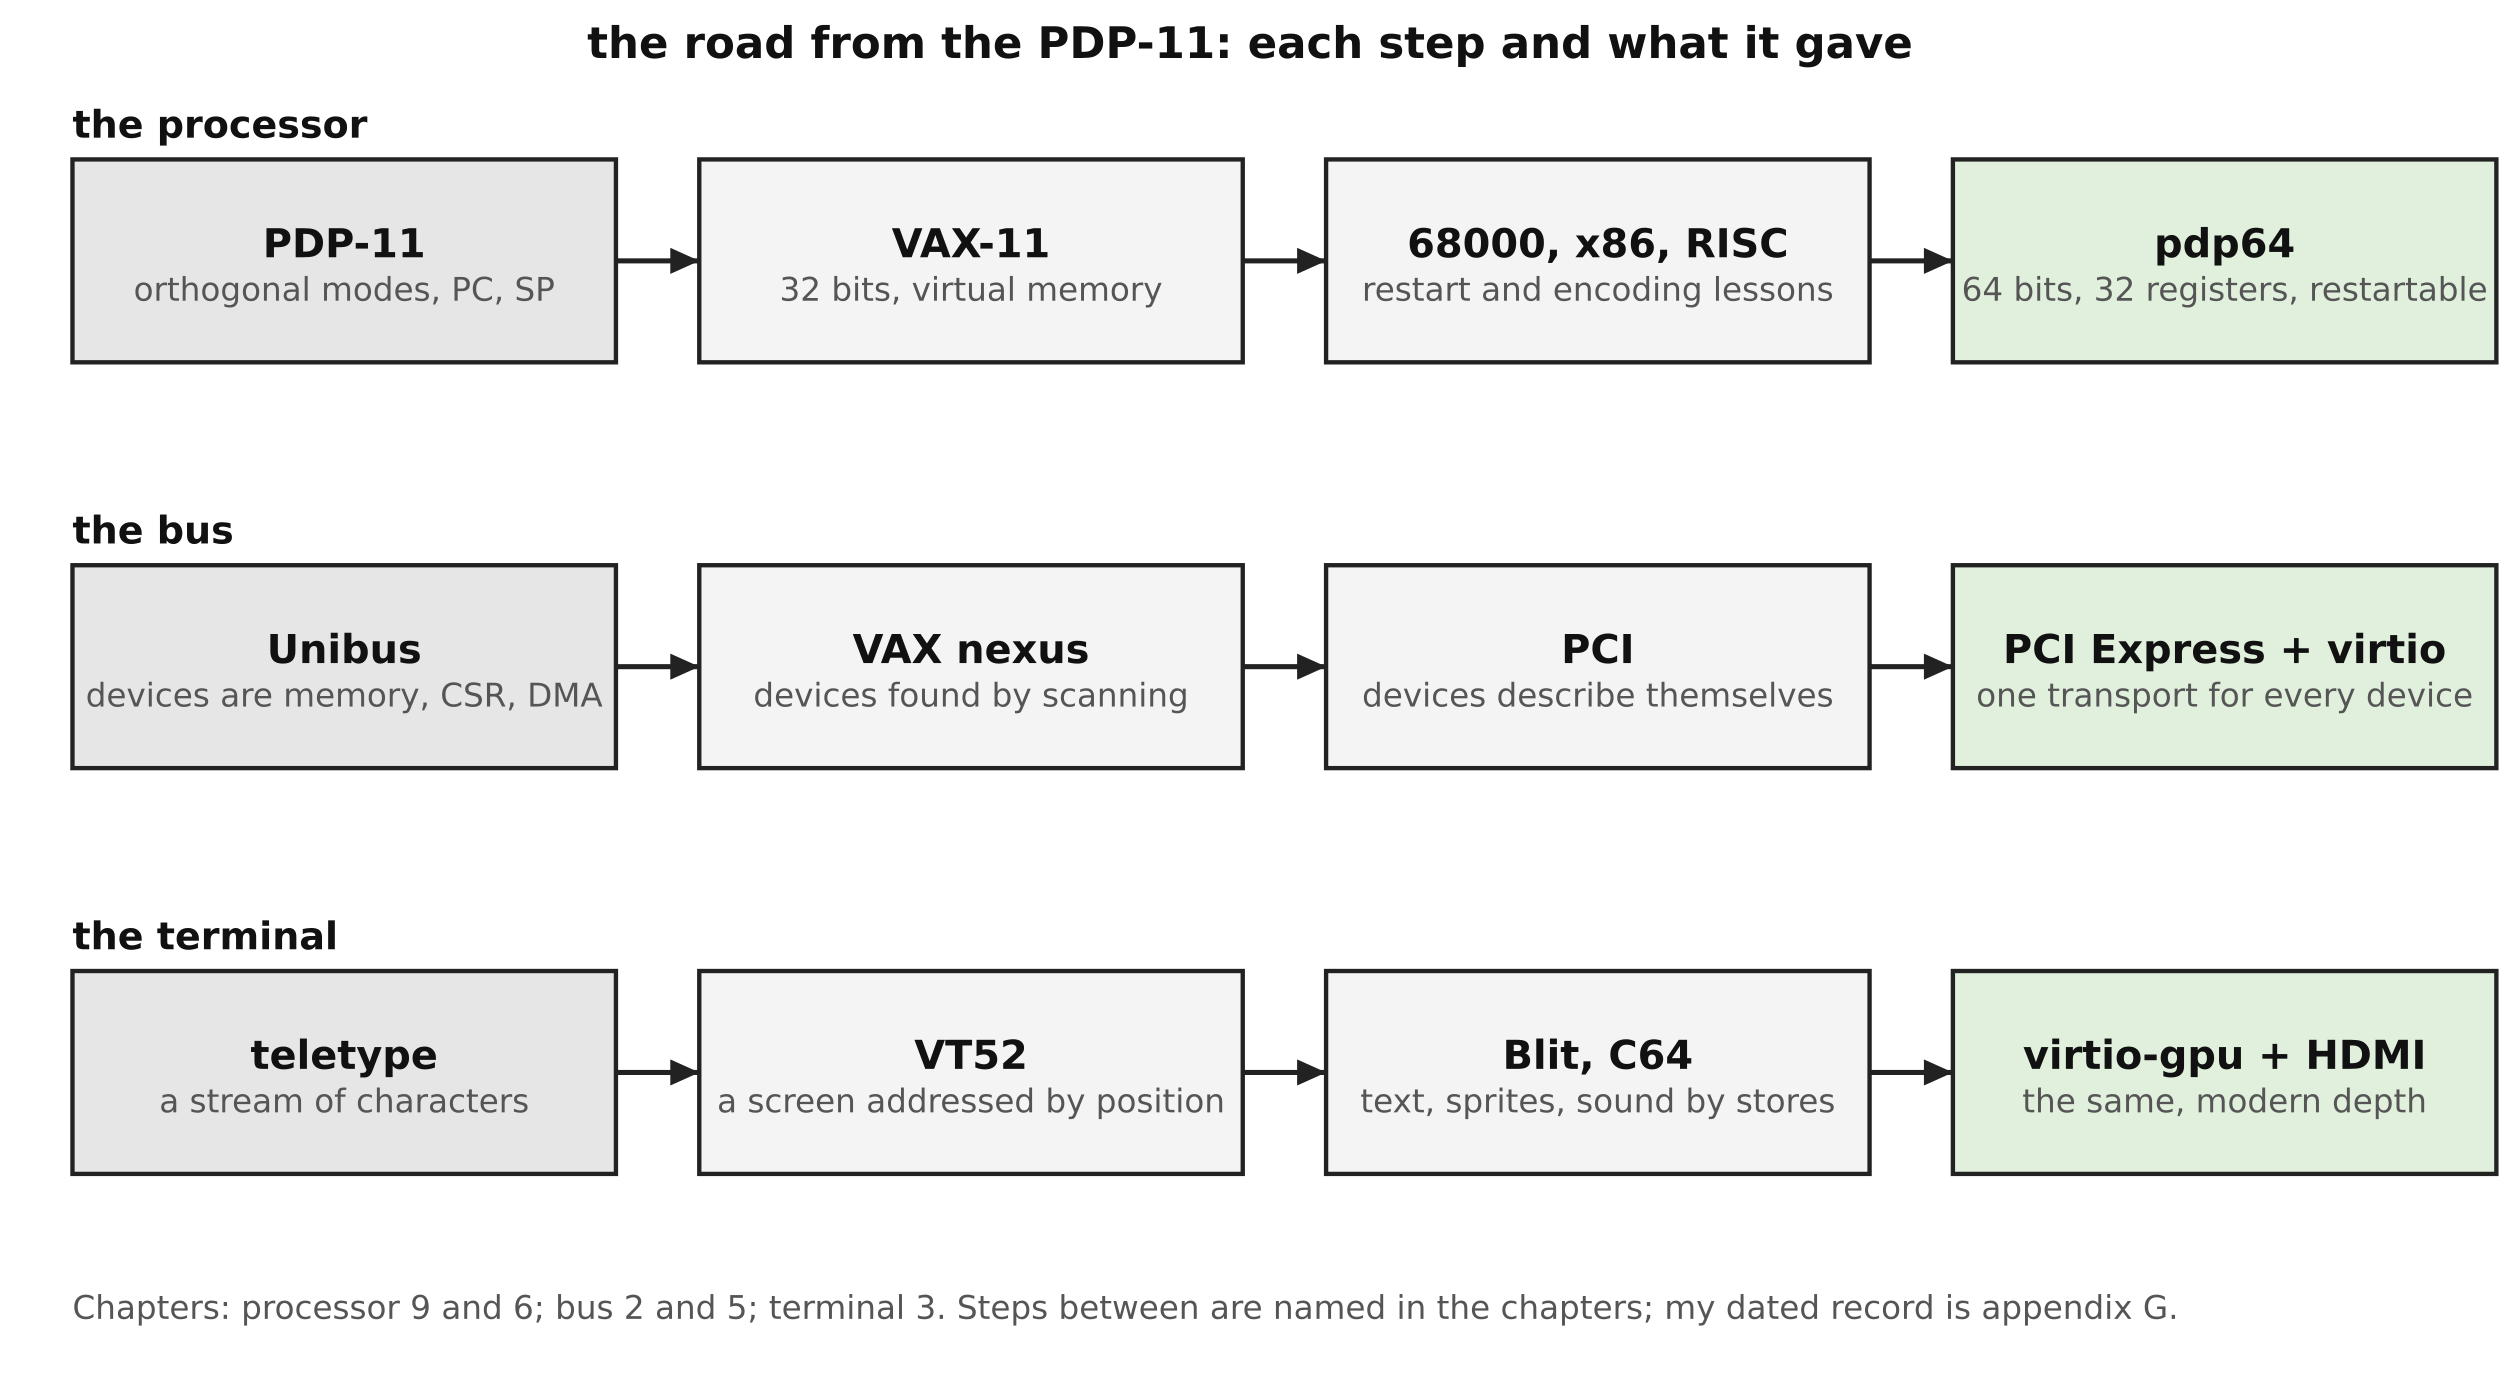
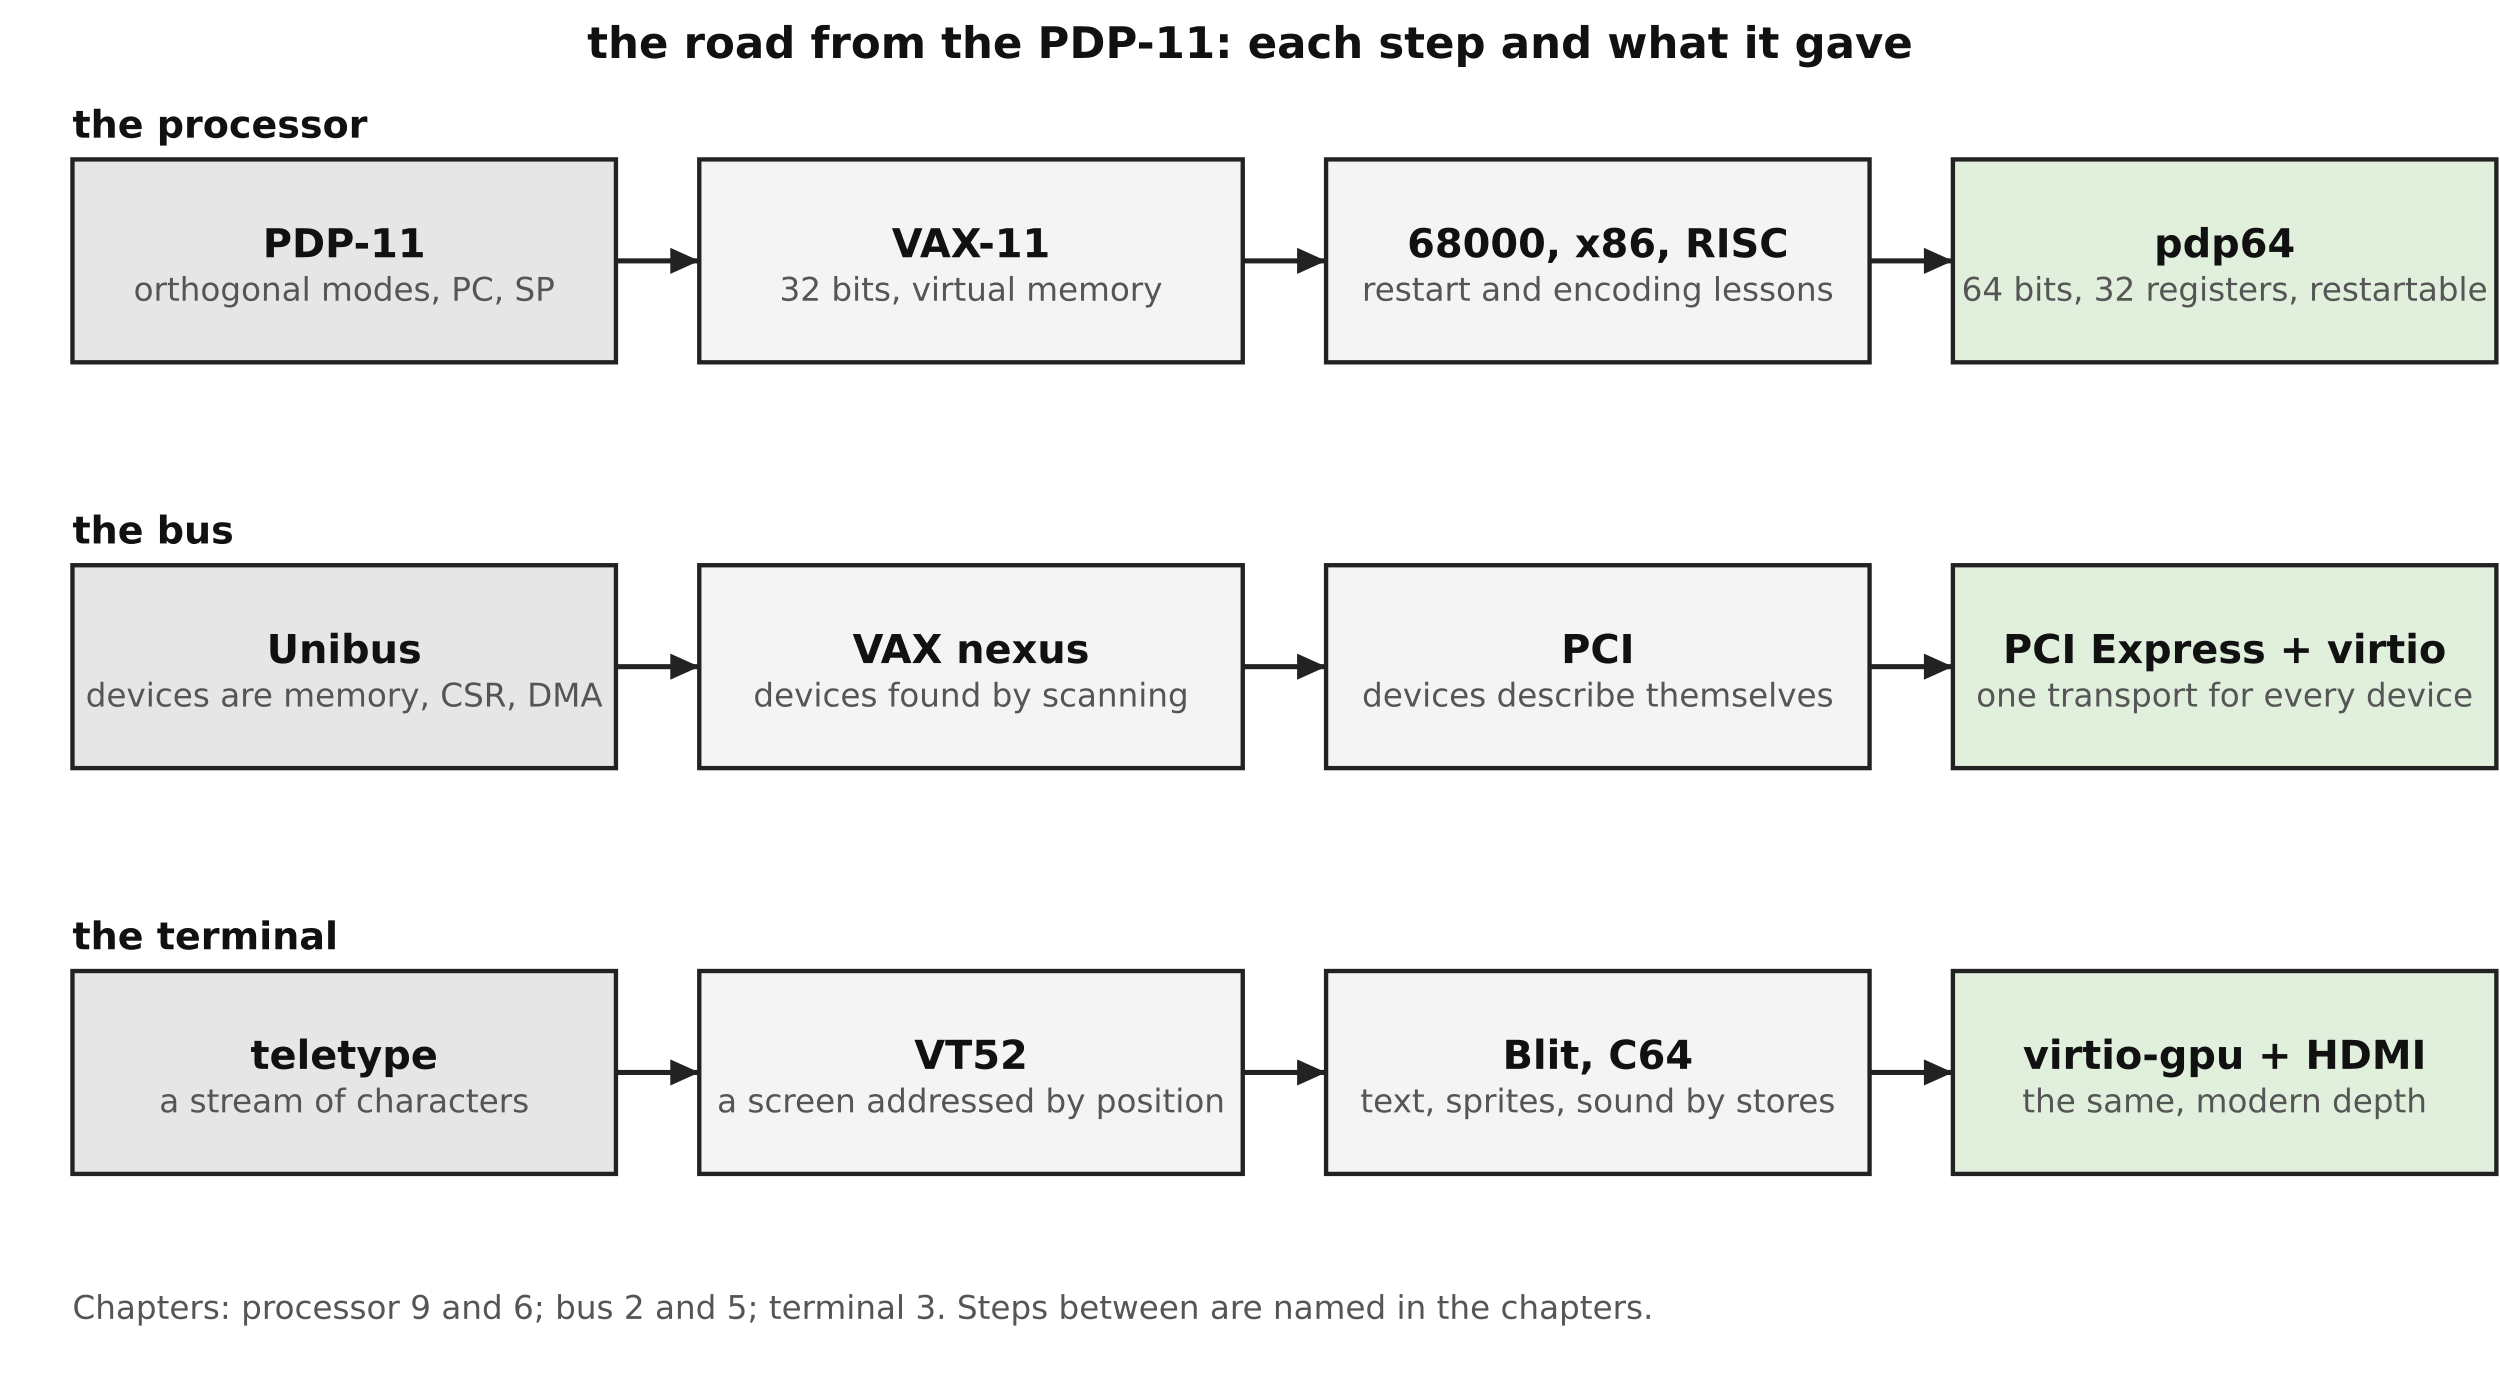
<svg xmlns="http://www.w3.org/2000/svg" width="690" height="380" viewBox="0 0 690 380" font-family="DejaVu Sans, sans-serif">
  <text x="345.0" y="16.0" font-size="12" text-anchor="middle" fill="#111" font-family="DejaVu Sans, sans-serif" font-weight="bold">the road from the PDP-11: each step and what it gave</text>
  <text x="20.0" y="38.0" font-size="10.5" text-anchor="start" fill="#111" font-family="DejaVu Sans, sans-serif" font-weight="bold">the processor</text>
  <rect x="20.0" y="44.0" width="150.0" height="56.0" fill="#e6e6e6" stroke="#222" stroke-width="1.2" />
  <text x="95.0" y="71.0" font-size="11" text-anchor="middle" fill="#111" font-family="DejaVu Sans, sans-serif" font-weight="bold">PDP-11</text>
  <text x="95.0" y="83.0" font-size="9" text-anchor="middle" fill="#555" font-family="DejaVu Sans, sans-serif">orthogonal modes, PC, SP</text>
  <path d="M170.0,72.0 L193.0,72.0" fill="none" stroke="#222" stroke-width="1.4" />
  <polygon points="193.0,72.0 185.0,75.6 185.0,68.4" fill="#222" />
  <rect x="193.0" y="44.0" width="150.0" height="56.0" fill="#f4f4f4" stroke="#222" stroke-width="1.2" />
  <text x="268.0" y="71.0" font-size="11" text-anchor="middle" fill="#111" font-family="DejaVu Sans, sans-serif" font-weight="bold">VAX-11</text>
  <text x="268.0" y="83.0" font-size="9" text-anchor="middle" fill="#555" font-family="DejaVu Sans, sans-serif">32 bits, virtual memory</text>
  <path d="M343.0,72.0 L366.0,72.0" fill="none" stroke="#222" stroke-width="1.4" />
  <polygon points="366.0,72.0 358.0,75.6 358.0,68.4" fill="#222" />
  <rect x="366.0" y="44.0" width="150.0" height="56.0" fill="#f4f4f4" stroke="#222" stroke-width="1.2" />
  <text x="441.0" y="71.0" font-size="11" text-anchor="middle" fill="#111" font-family="DejaVu Sans, sans-serif" font-weight="bold">68000, x86, RISC</text>
  <text x="441.0" y="83.0" font-size="9" text-anchor="middle" fill="#555" font-family="DejaVu Sans, sans-serif">restart and encoding lessons</text>
  <path d="M516.0,72.0 L539.0,72.0" fill="none" stroke="#222" stroke-width="1.4" />
  <polygon points="539.0,72.0 531.0,75.6 531.0,68.4" fill="#222" />
  <rect x="539.0" y="44.0" width="150.0" height="56.0" fill="#e1f0dd" stroke="#222" stroke-width="1.2" />
  <text x="614.0" y="71.0" font-size="11" text-anchor="middle" fill="#111" font-family="DejaVu Sans, sans-serif" font-weight="bold">pdp64</text>
  <text x="614.0" y="83.0" font-size="9" text-anchor="middle" fill="#555" font-family="DejaVu Sans, sans-serif">64 bits, 32 registers, restartable</text>
  <text x="20.0" y="150.0" font-size="10.5" text-anchor="start" fill="#111" font-family="DejaVu Sans, sans-serif" font-weight="bold">the bus</text>
  <rect x="20.0" y="156.0" width="150.0" height="56.0" fill="#e6e6e6" stroke="#222" stroke-width="1.2" />
  <text x="95.0" y="183.0" font-size="11" text-anchor="middle" fill="#111" font-family="DejaVu Sans, sans-serif" font-weight="bold">Unibus</text>
  <text x="95.0" y="195.0" font-size="9" text-anchor="middle" fill="#555" font-family="DejaVu Sans, sans-serif">devices are memory, CSR, DMA</text>
  <path d="M170.0,184.0 L193.0,184.0" fill="none" stroke="#222" stroke-width="1.4" />
  <polygon points="193.0,184.0 185.0,187.6 185.0,180.4" fill="#222" />
  <rect x="193.0" y="156.0" width="150.0" height="56.0" fill="#f4f4f4" stroke="#222" stroke-width="1.2" />
  <text x="268.0" y="183.0" font-size="11" text-anchor="middle" fill="#111" font-family="DejaVu Sans, sans-serif" font-weight="bold">VAX nexus</text>
  <text x="268.0" y="195.0" font-size="9" text-anchor="middle" fill="#555" font-family="DejaVu Sans, sans-serif">devices found by scanning</text>
  <path d="M343.0,184.0 L366.0,184.0" fill="none" stroke="#222" stroke-width="1.4" />
  <polygon points="366.0,184.0 358.0,187.6 358.0,180.4" fill="#222" />
  <rect x="366.0" y="156.0" width="150.0" height="56.0" fill="#f4f4f4" stroke="#222" stroke-width="1.2" />
  <text x="441.0" y="183.0" font-size="11" text-anchor="middle" fill="#111" font-family="DejaVu Sans, sans-serif" font-weight="bold">PCI</text>
  <text x="441.0" y="195.0" font-size="9" text-anchor="middle" fill="#555" font-family="DejaVu Sans, sans-serif">devices describe themselves</text>
  <path d="M516.0,184.0 L539.0,184.0" fill="none" stroke="#222" stroke-width="1.4" />
  <polygon points="539.0,184.0 531.0,187.6 531.0,180.4" fill="#222" />
  <rect x="539.0" y="156.0" width="150.0" height="56.0" fill="#e1f0dd" stroke="#222" stroke-width="1.2" />
  <text x="614.0" y="183.0" font-size="11" text-anchor="middle" fill="#111" font-family="DejaVu Sans, sans-serif" font-weight="bold">PCI Express + virtio</text>
  <text x="614.0" y="195.0" font-size="9" text-anchor="middle" fill="#555" font-family="DejaVu Sans, sans-serif">one transport for every device</text>
  <text x="20.0" y="262.0" font-size="10.5" text-anchor="start" fill="#111" font-family="DejaVu Sans, sans-serif" font-weight="bold">the terminal</text>
  <rect x="20.0" y="268.0" width="150.0" height="56.0" fill="#e6e6e6" stroke="#222" stroke-width="1.2" />
  <text x="95.0" y="295.0" font-size="11" text-anchor="middle" fill="#111" font-family="DejaVu Sans, sans-serif" font-weight="bold">teletype</text>
  <text x="95.0" y="307.0" font-size="9" text-anchor="middle" fill="#555" font-family="DejaVu Sans, sans-serif">a stream of characters</text>
  <path d="M170.0,296.0 L193.0,296.0" fill="none" stroke="#222" stroke-width="1.4" />
  <polygon points="193.0,296.0 185.0,299.6 185.0,292.4" fill="#222" />
  <rect x="193.0" y="268.0" width="150.0" height="56.0" fill="#f4f4f4" stroke="#222" stroke-width="1.2" />
  <text x="268.0" y="295.0" font-size="11" text-anchor="middle" fill="#111" font-family="DejaVu Sans, sans-serif" font-weight="bold">VT52</text>
  <text x="268.0" y="307.0" font-size="9" text-anchor="middle" fill="#555" font-family="DejaVu Sans, sans-serif">a screen addressed by position</text>
  <path d="M343.0,296.0 L366.0,296.0" fill="none" stroke="#222" stroke-width="1.4" />
  <polygon points="366.0,296.0 358.0,299.6 358.0,292.4" fill="#222" />
  <rect x="366.0" y="268.0" width="150.0" height="56.0" fill="#f4f4f4" stroke="#222" stroke-width="1.2" />
  <text x="441.0" y="295.0" font-size="11" text-anchor="middle" fill="#111" font-family="DejaVu Sans, sans-serif" font-weight="bold">Blit, C64</text>
  <text x="441.0" y="307.0" font-size="9" text-anchor="middle" fill="#555" font-family="DejaVu Sans, sans-serif">text, sprites, sound by stores</text>
  <path d="M516.0,296.0 L539.0,296.0" fill="none" stroke="#222" stroke-width="1.4" />
  <polygon points="539.0,296.0 531.0,299.6 531.0,292.4" fill="#222" />
  <rect x="539.0" y="268.0" width="150.0" height="56.0" fill="#e1f0dd" stroke="#222" stroke-width="1.2" />
  <text x="614.0" y="295.0" font-size="11" text-anchor="middle" fill="#111" font-family="DejaVu Sans, sans-serif" font-weight="bold">virtio-gpu + HDMI</text>
  <text x="614.0" y="307.0" font-size="9" text-anchor="middle" fill="#555" font-family="DejaVu Sans, sans-serif">the same, modern depth</text>
-   <text x="20.0" y="364.0" font-size="9" text-anchor="start" fill="#555" font-family="DejaVu Sans, sans-serif">Chapters: processor 9 and 6; bus 2 and 5; terminal 3.  Steps between are named in the chapters; my dated record is appendix G.</text>
+   <text x="20.0" y="364.0" font-size="9" text-anchor="start" fill="#555" font-family="DejaVu Sans, sans-serif">Chapters: processor 9 and 6; bus 2 and 5; terminal 3.  Steps between are named in the chapters.</text>
</svg>
